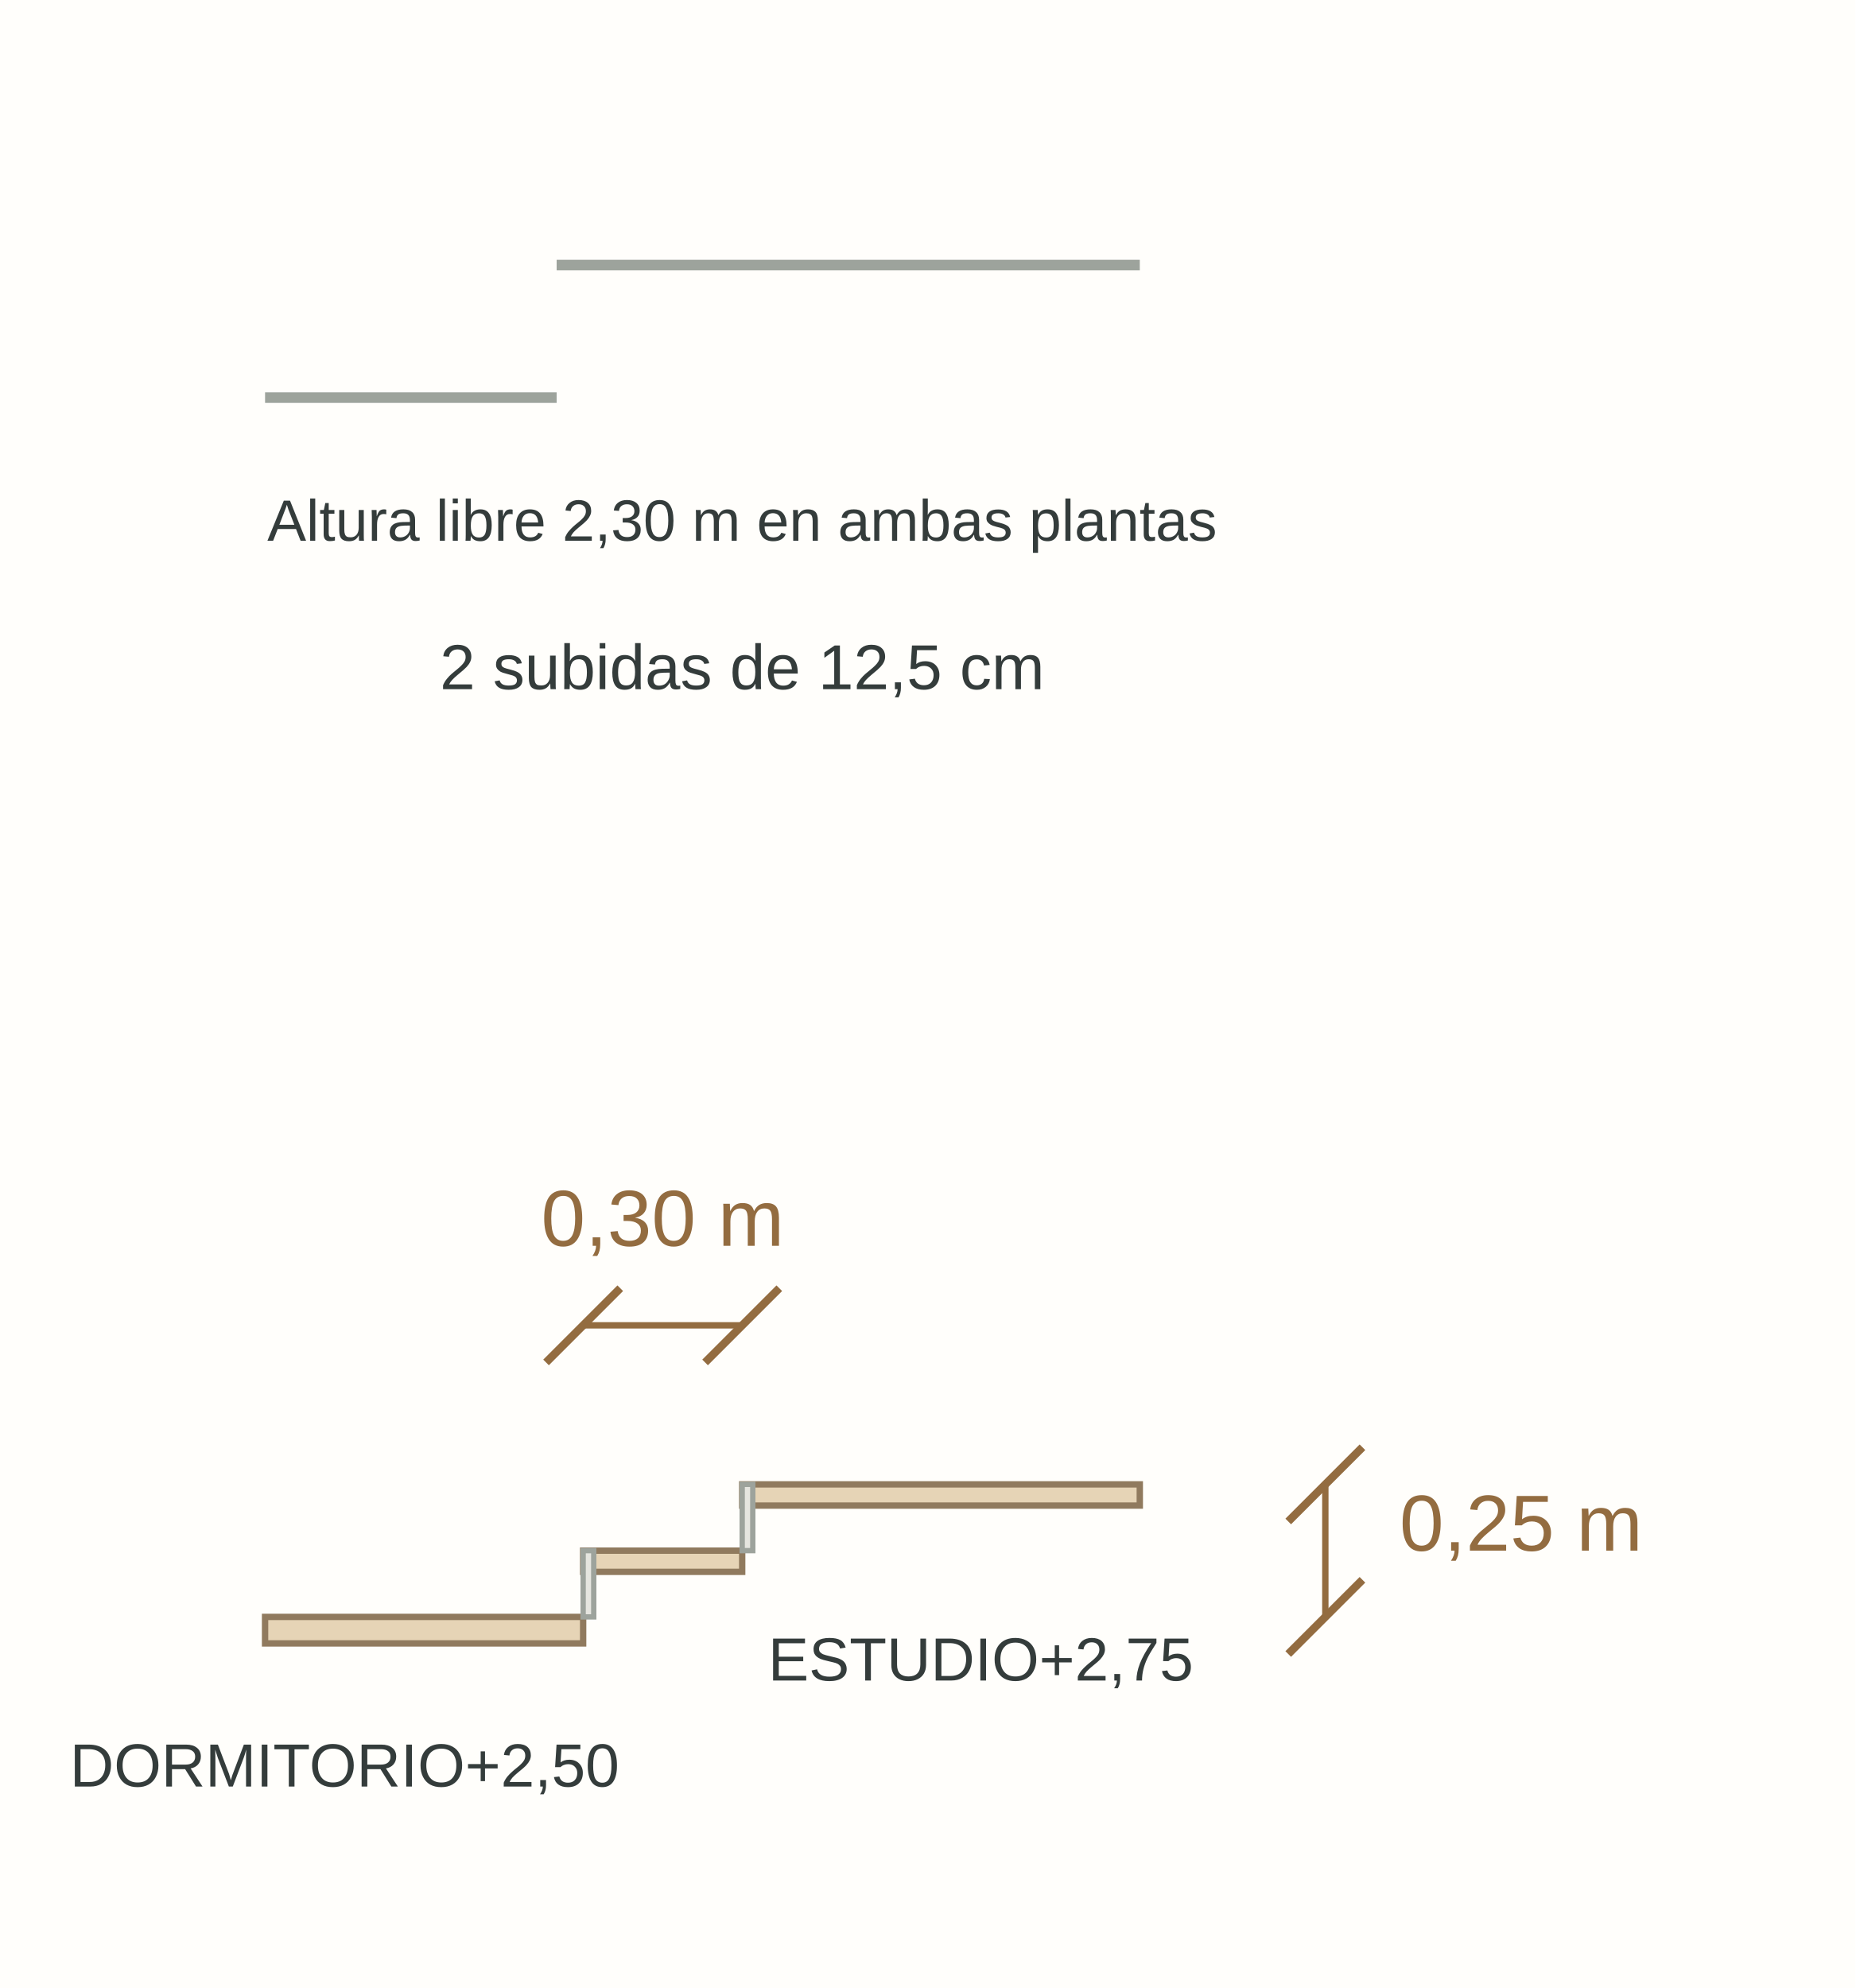
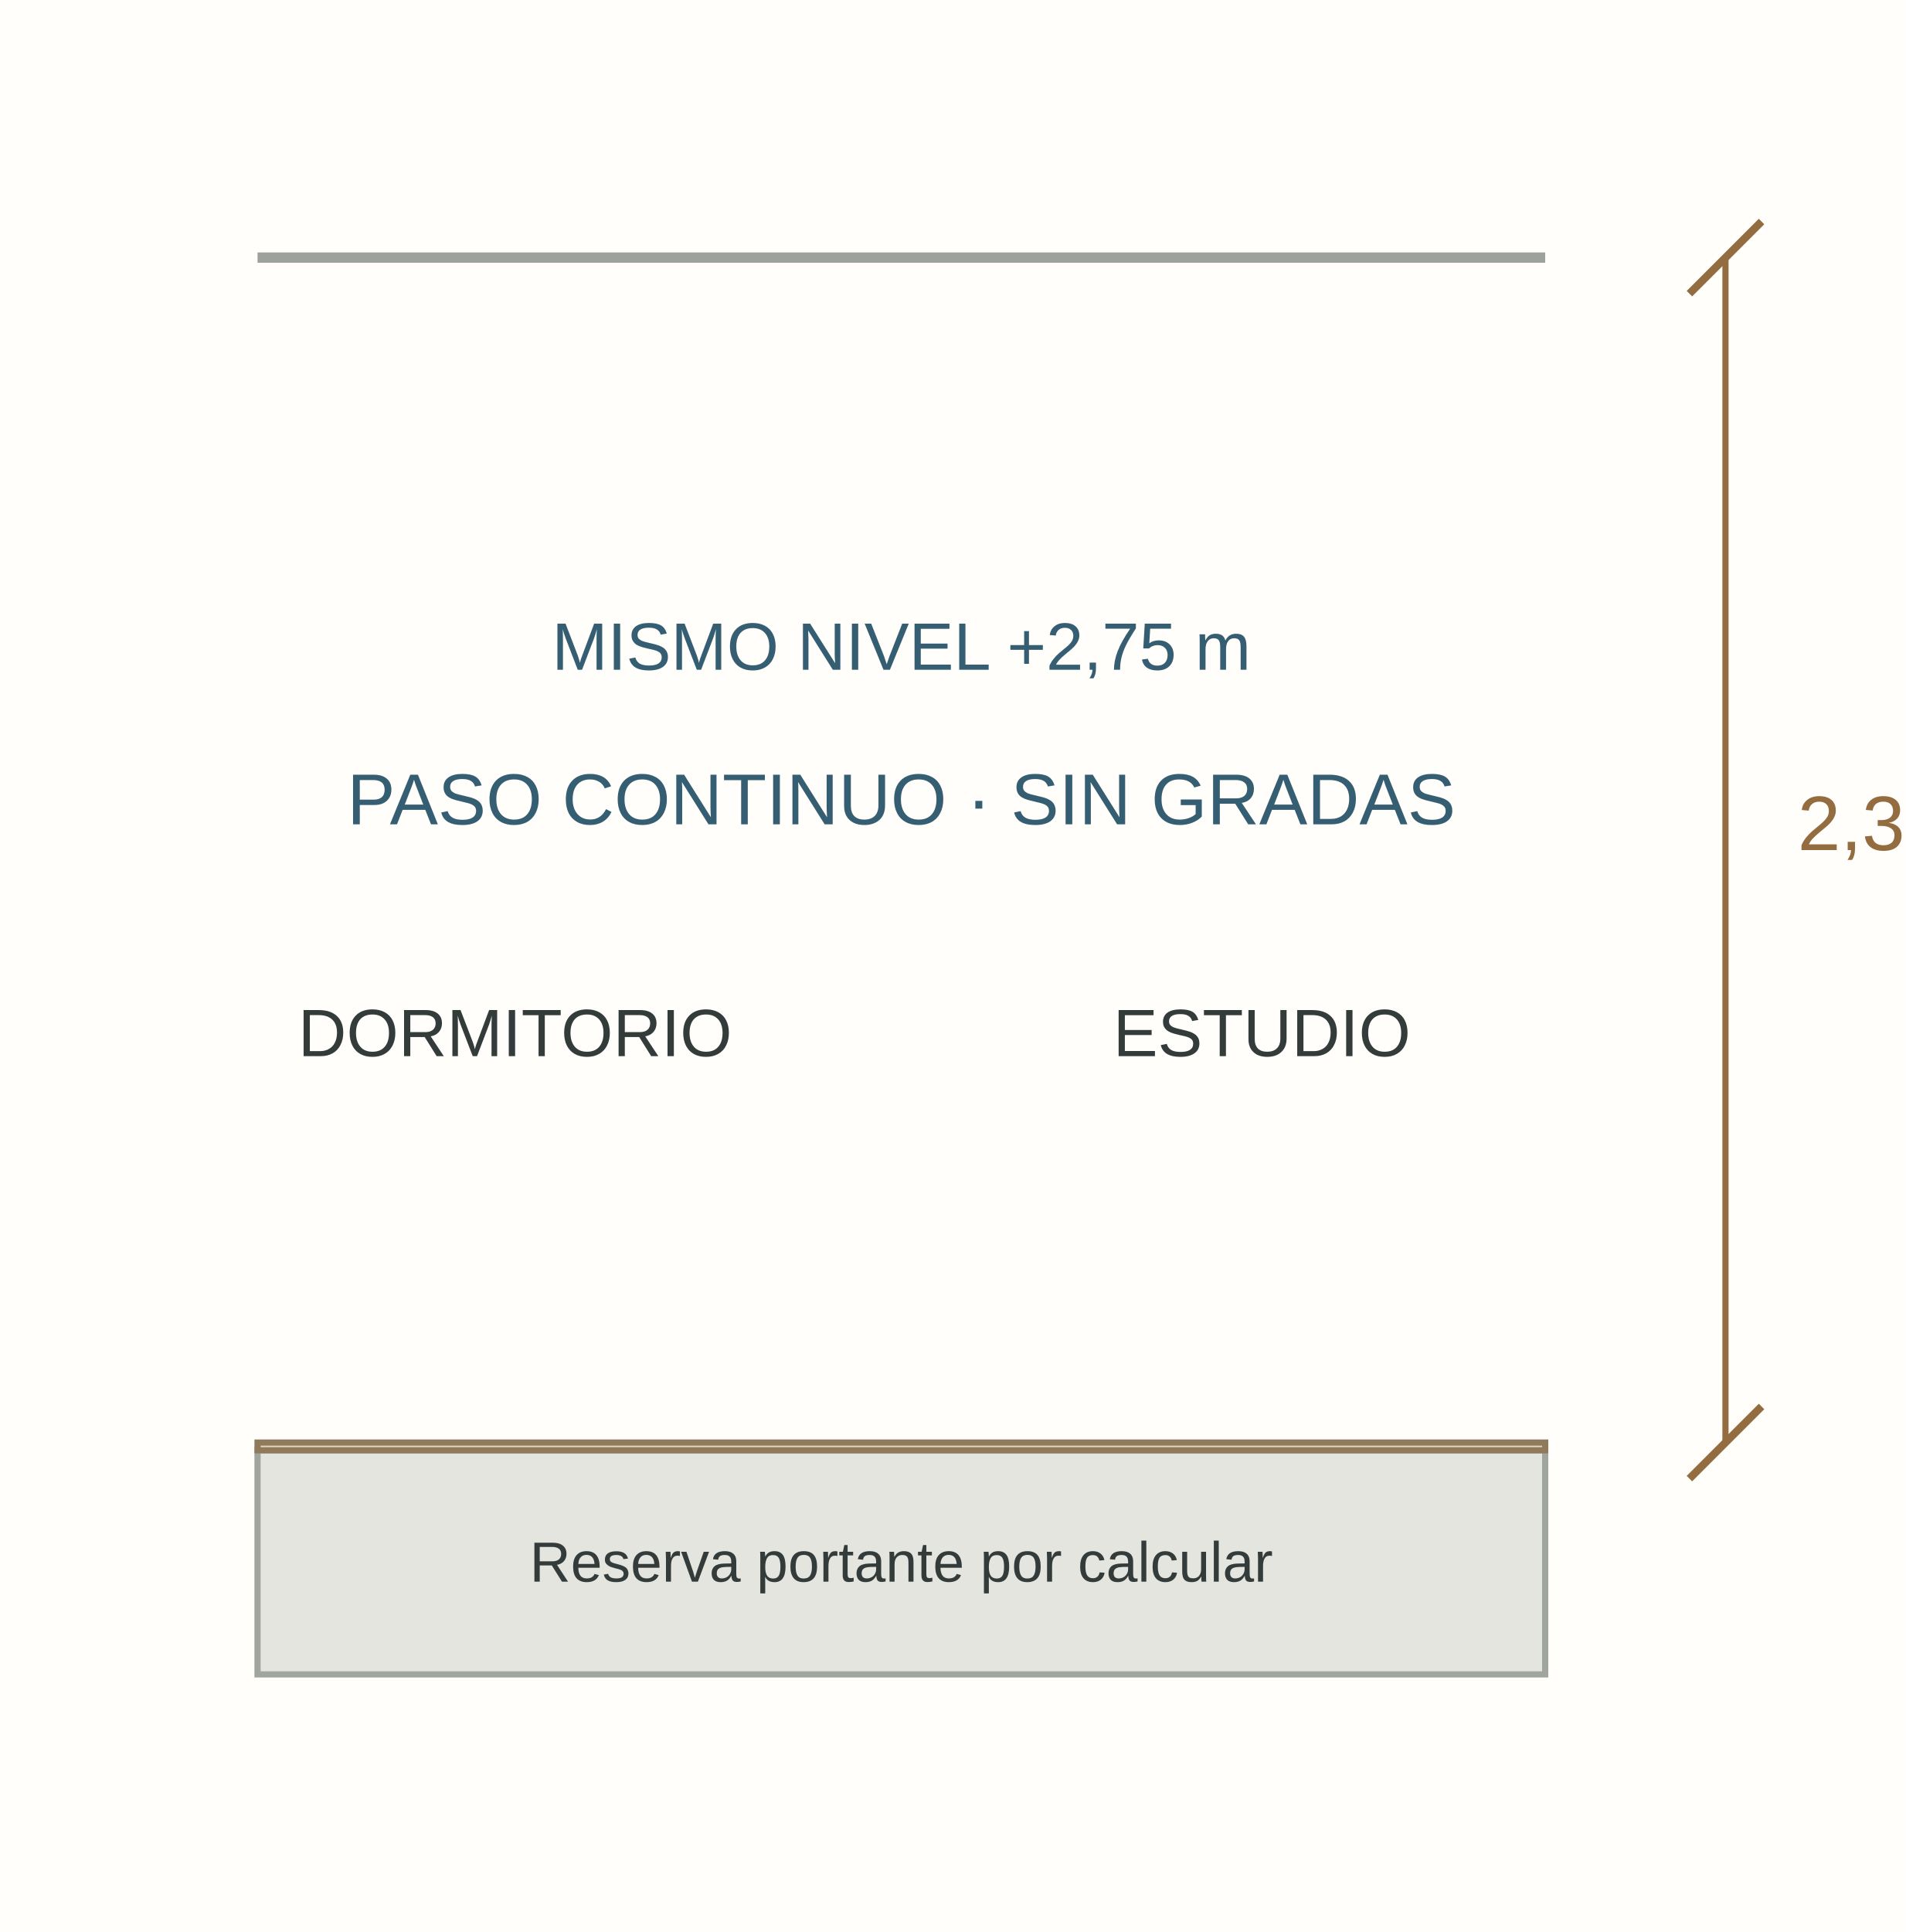
- <svg xmlns="http://www.w3.org/2000/svg" viewBox="0 0 280.0 300.0" role="img" aria-label="Acceso recto · Dos subidas sin descanso añadido">
+ <svg xmlns="http://www.w3.org/2000/svg" viewBox="0 0 296.0 300.0" role="img" aria-label="Acceso a nivel · Dormitorio y estudio">
  <rect width="100%" height="100%" fill="#fffefb" />
-   <polygon points="40.0,248.0 88.0,248.0 88.0,244.0 40.0,244.0" fill="#e6d4b6" stroke="#907a5e" stroke-width="0.96" />
-   <polygon points="88.0,237.2 112.0,237.2 112.0,234.0 88.0,234.0" fill="#e6d4b6" stroke="#907a5e" stroke-width="0.96" />
-   <polygon points="112.0,227.2 172.0,227.2 172.0,224.0 112.0,224.0" fill="#e6d4b6" stroke="#907a5e" stroke-width="0.96" />
-   <polygon points="88.0,244.0 89.6,244.0 89.6,234.0 88.0,234.0" fill="#e5e5df" stroke="#9da39c" stroke-width="0.8" />
-   <polygon points="112.0,234.0 113.6,234.0 113.6,224.0 112.0,224.0" fill="#e5e5df" stroke="#9da39c" stroke-width="0.8" />
-   <polyline points="40.0,60.0 84.0,60.0" fill="none" stroke="#9da39c" stroke-width="1.6" />
-   <polyline points="84.0,40.0 172.0,40.0" fill="none" stroke="#9da39c" stroke-width="1.6" />
-   <text x="52.0" y="269.6" font-family="Arial,sans-serif" font-size="9.2" fill="#343c3b" text-anchor="middle">DORMITORIO+2,50</text>
-   <text x="148.0" y="253.6" font-family="Arial,sans-serif" font-size="9.2" fill="#343c3b" text-anchor="middle">ESTUDIO+2,75</text>
-   <polyline points="200.0,244.0 200.0,224.0" fill="none" stroke="#936c40" stroke-width="0.96" data-plan-dimensions="true" />
-   <polyline points="194.4,249.6 205.6,238.4" fill="none" stroke="#936c40" stroke-width="1.2" data-plan-dimensions="true" />
-   <polyline points="194.4,229.6 205.6,218.4" fill="none" stroke="#936c40" stroke-width="1.2" data-plan-dimensions="true" />
-   <text x="211.2" y="234.0" font-family="Arial,sans-serif" font-size="12.0" fill="#936c40" text-anchor="start" data-plan-dimensions="true">0,25 m</text>
-   <polyline points="88.0,200.0 112.0,200.0" fill="none" stroke="#936c40" stroke-width="0.96" data-plan-dimensions="true" />
-   <polyline points="82.4,205.6 93.6,194.4" fill="none" stroke="#936c40" stroke-width="1.2" data-plan-dimensions="true" />
-   <polyline points="106.4,205.6 117.6,194.4" fill="none" stroke="#936c40" stroke-width="1.2" data-plan-dimensions="true" />
-   <text x="100.0" y="188.0" font-family="Arial,sans-serif" font-size="12.0" fill="#936c40" text-anchor="middle" data-plan-dimensions="true">0,30 m</text>
-   <text x="112.0" y="104.0" font-family="Arial,sans-serif" font-size="9.6" fill="#343c3b" text-anchor="middle">2 subidas de 12,5 cm</text>
-   <text x="112.0" y="81.6" font-family="Arial,sans-serif" font-size="8.8" fill="#343c3b" text-anchor="middle">Altura libre 2,30 m en ambas plantas</text>
+   <polygon points="40.0,260.0 240.0,260.0 240.0,225.2 40.0,225.2" fill="#e4e5df" stroke="#a0a59e" stroke-width="0.96" />
+   <polygon points="40.0,225.2 240.0,225.2 240.0,224.0 40.0,224.0" fill="#e6d4b6" stroke="#907a5e" stroke-width="0.96" />
+   <polyline points="40.0,40.0 240.0,40.0" fill="none" stroke="#9da39c" stroke-width="1.6" />
+   <text x="80.0" y="164.0" font-family="Arial,sans-serif" font-size="10.4" fill="#343c3b" text-anchor="middle">DORMITORIO</text>
+   <text x="196.0" y="164.0" font-family="Arial,sans-serif" font-size="10.4" fill="#343c3b" text-anchor="middle">ESTUDIO</text>
+   <text x="140.0" y="128.0" font-family="Arial,sans-serif" font-size="11.2" fill="#365e73" text-anchor="middle">PASO CONTINUO · SIN GRADAS</text>
+   <text x="140.0" y="104.0" font-family="Arial,sans-serif" font-size="10.4" fill="#365e73" text-anchor="middle">MISMO NIVEL +2,75 m</text>
+   <text x="140.0" y="245.6" font-family="Arial,sans-serif" font-size="8.8" fill="#343c3b" text-anchor="middle">Reserva portante por calcular</text>
+   <polyline points="268.0,224.0 268.0,40.0" fill="none" stroke="#936c40" stroke-width="0.96" data-plan-dimensions="true" />
+   <polyline points="262.4,229.6 273.6,218.4" fill="none" stroke="#936c40" stroke-width="1.2" data-plan-dimensions="true" />
+   <polyline points="262.4,45.6 273.6,34.4" fill="none" stroke="#936c40" stroke-width="1.2" data-plan-dimensions="true" />
+   <text x="279.2" y="132.0" font-family="Arial,sans-serif" font-size="12.0" fill="#936c40" text-anchor="start" data-plan-dimensions="true">2,30 m libres</text>
</svg>
